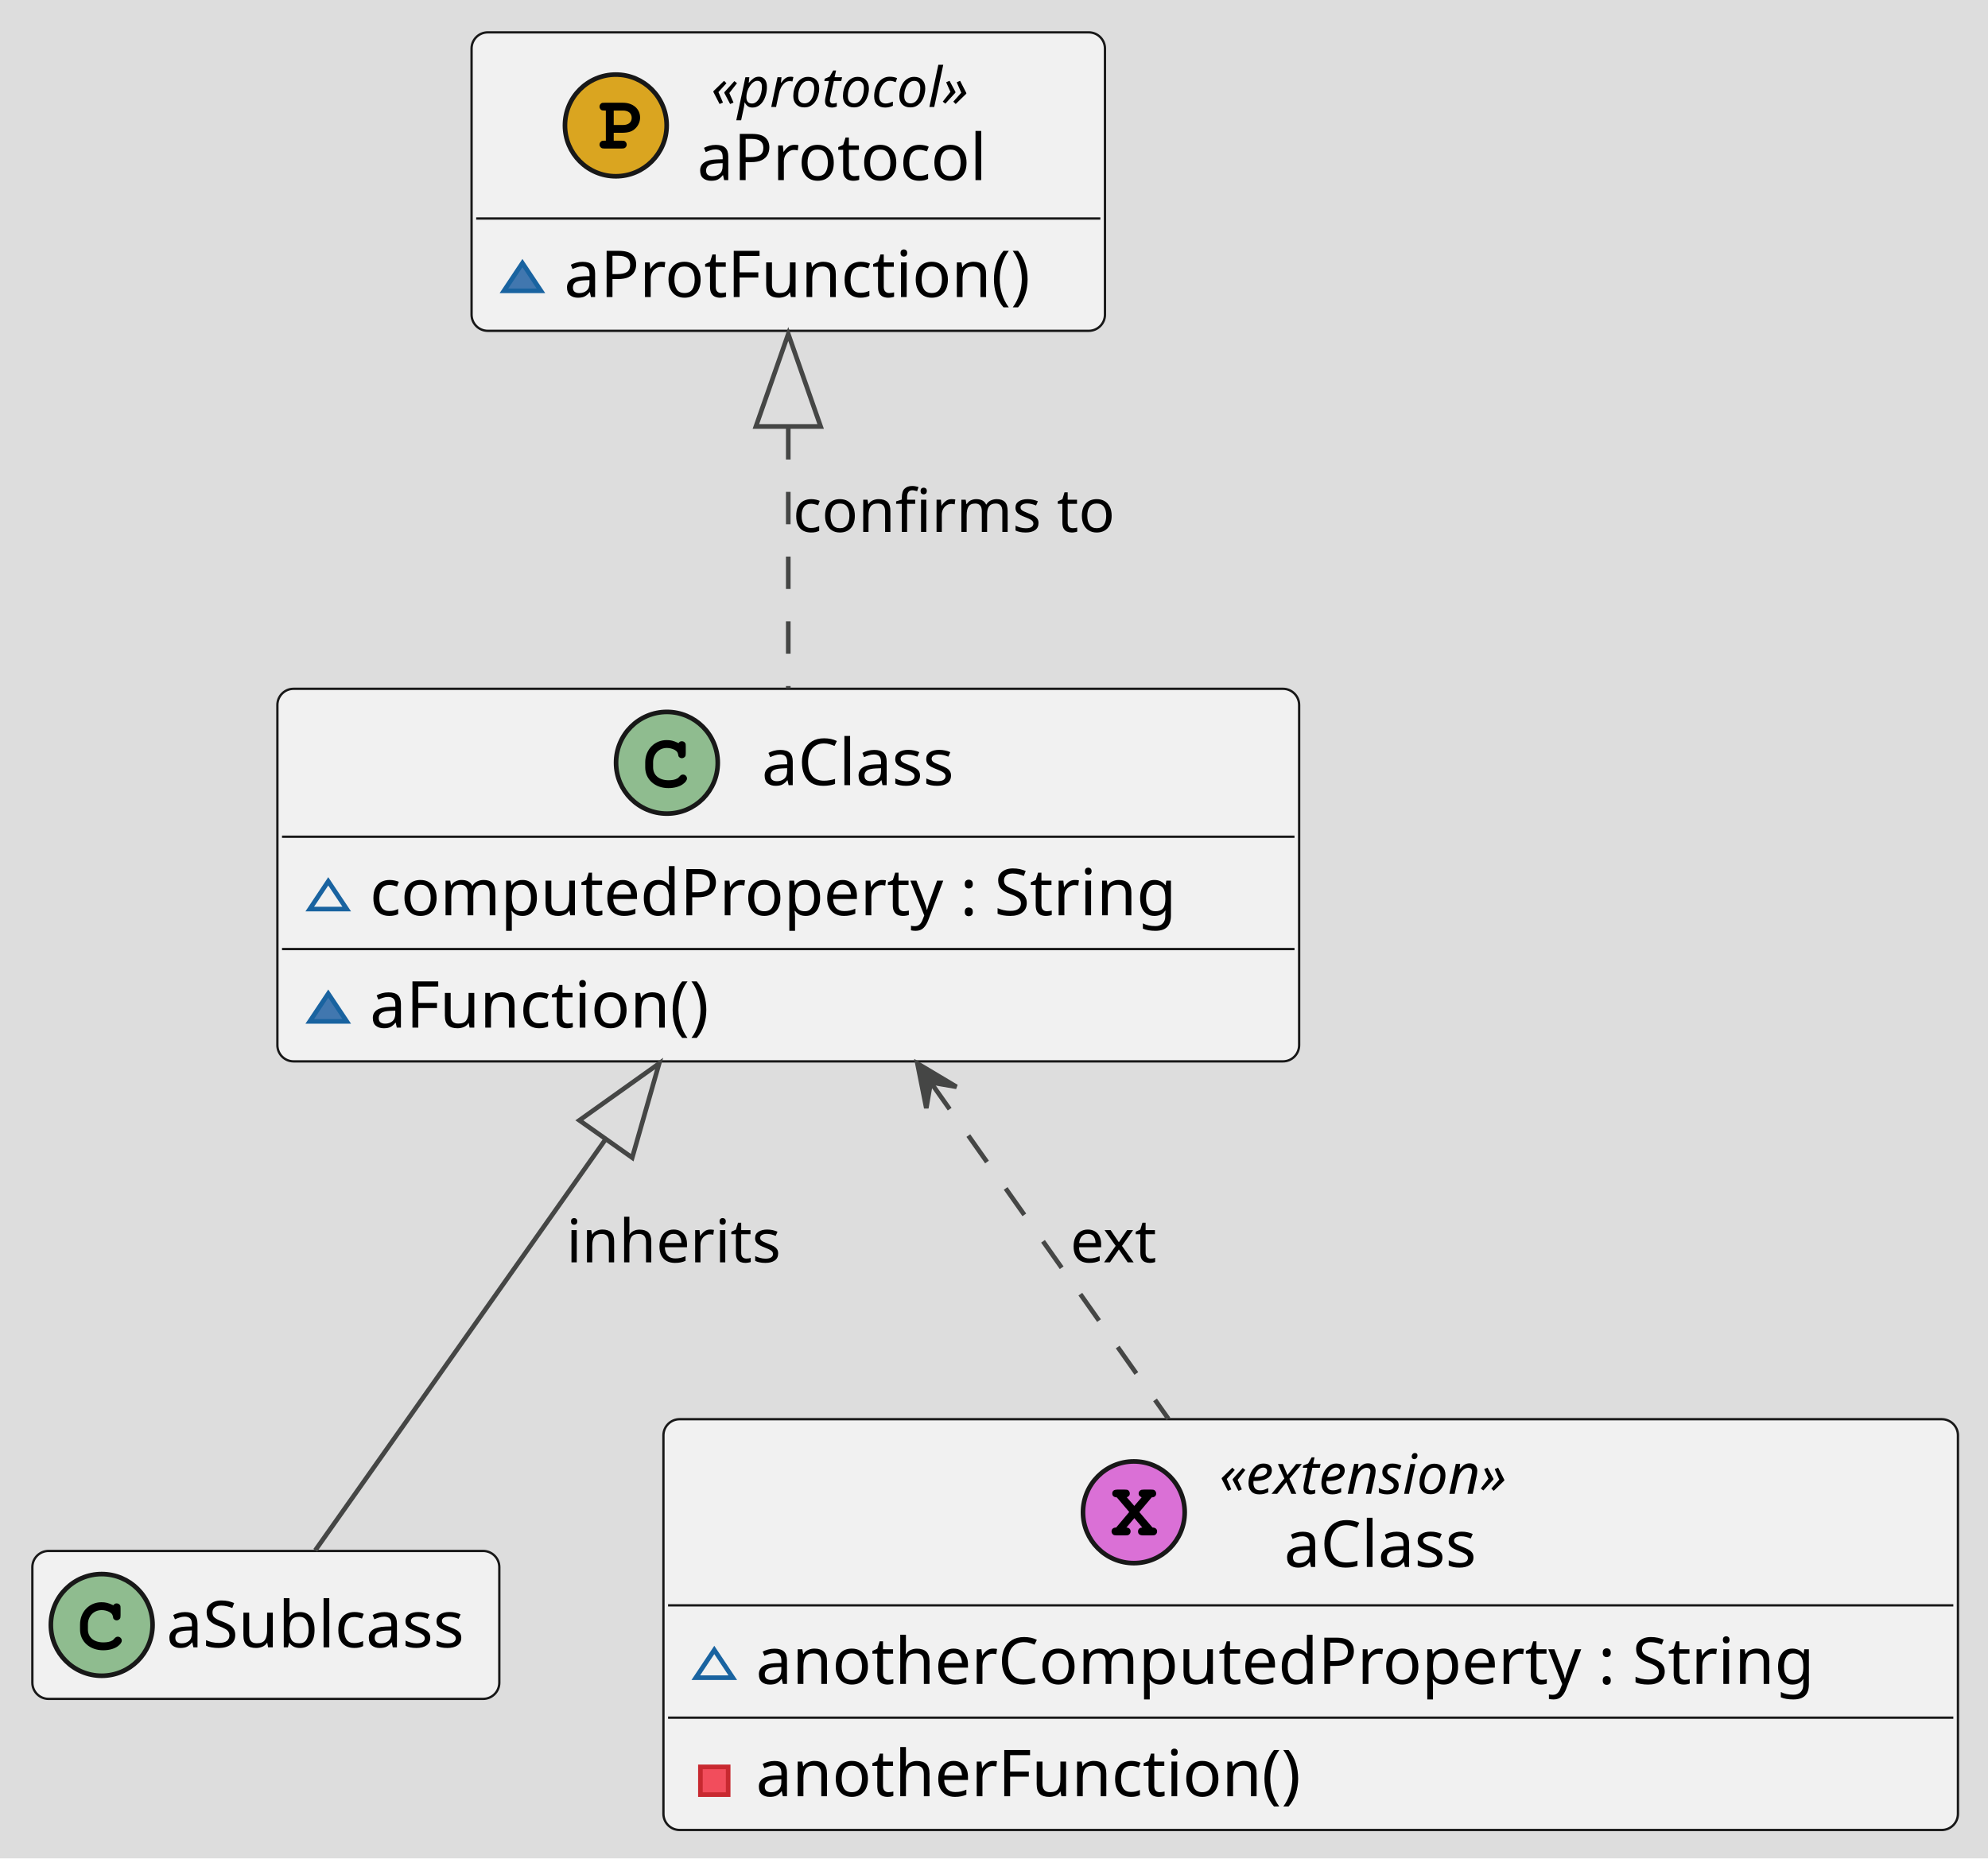
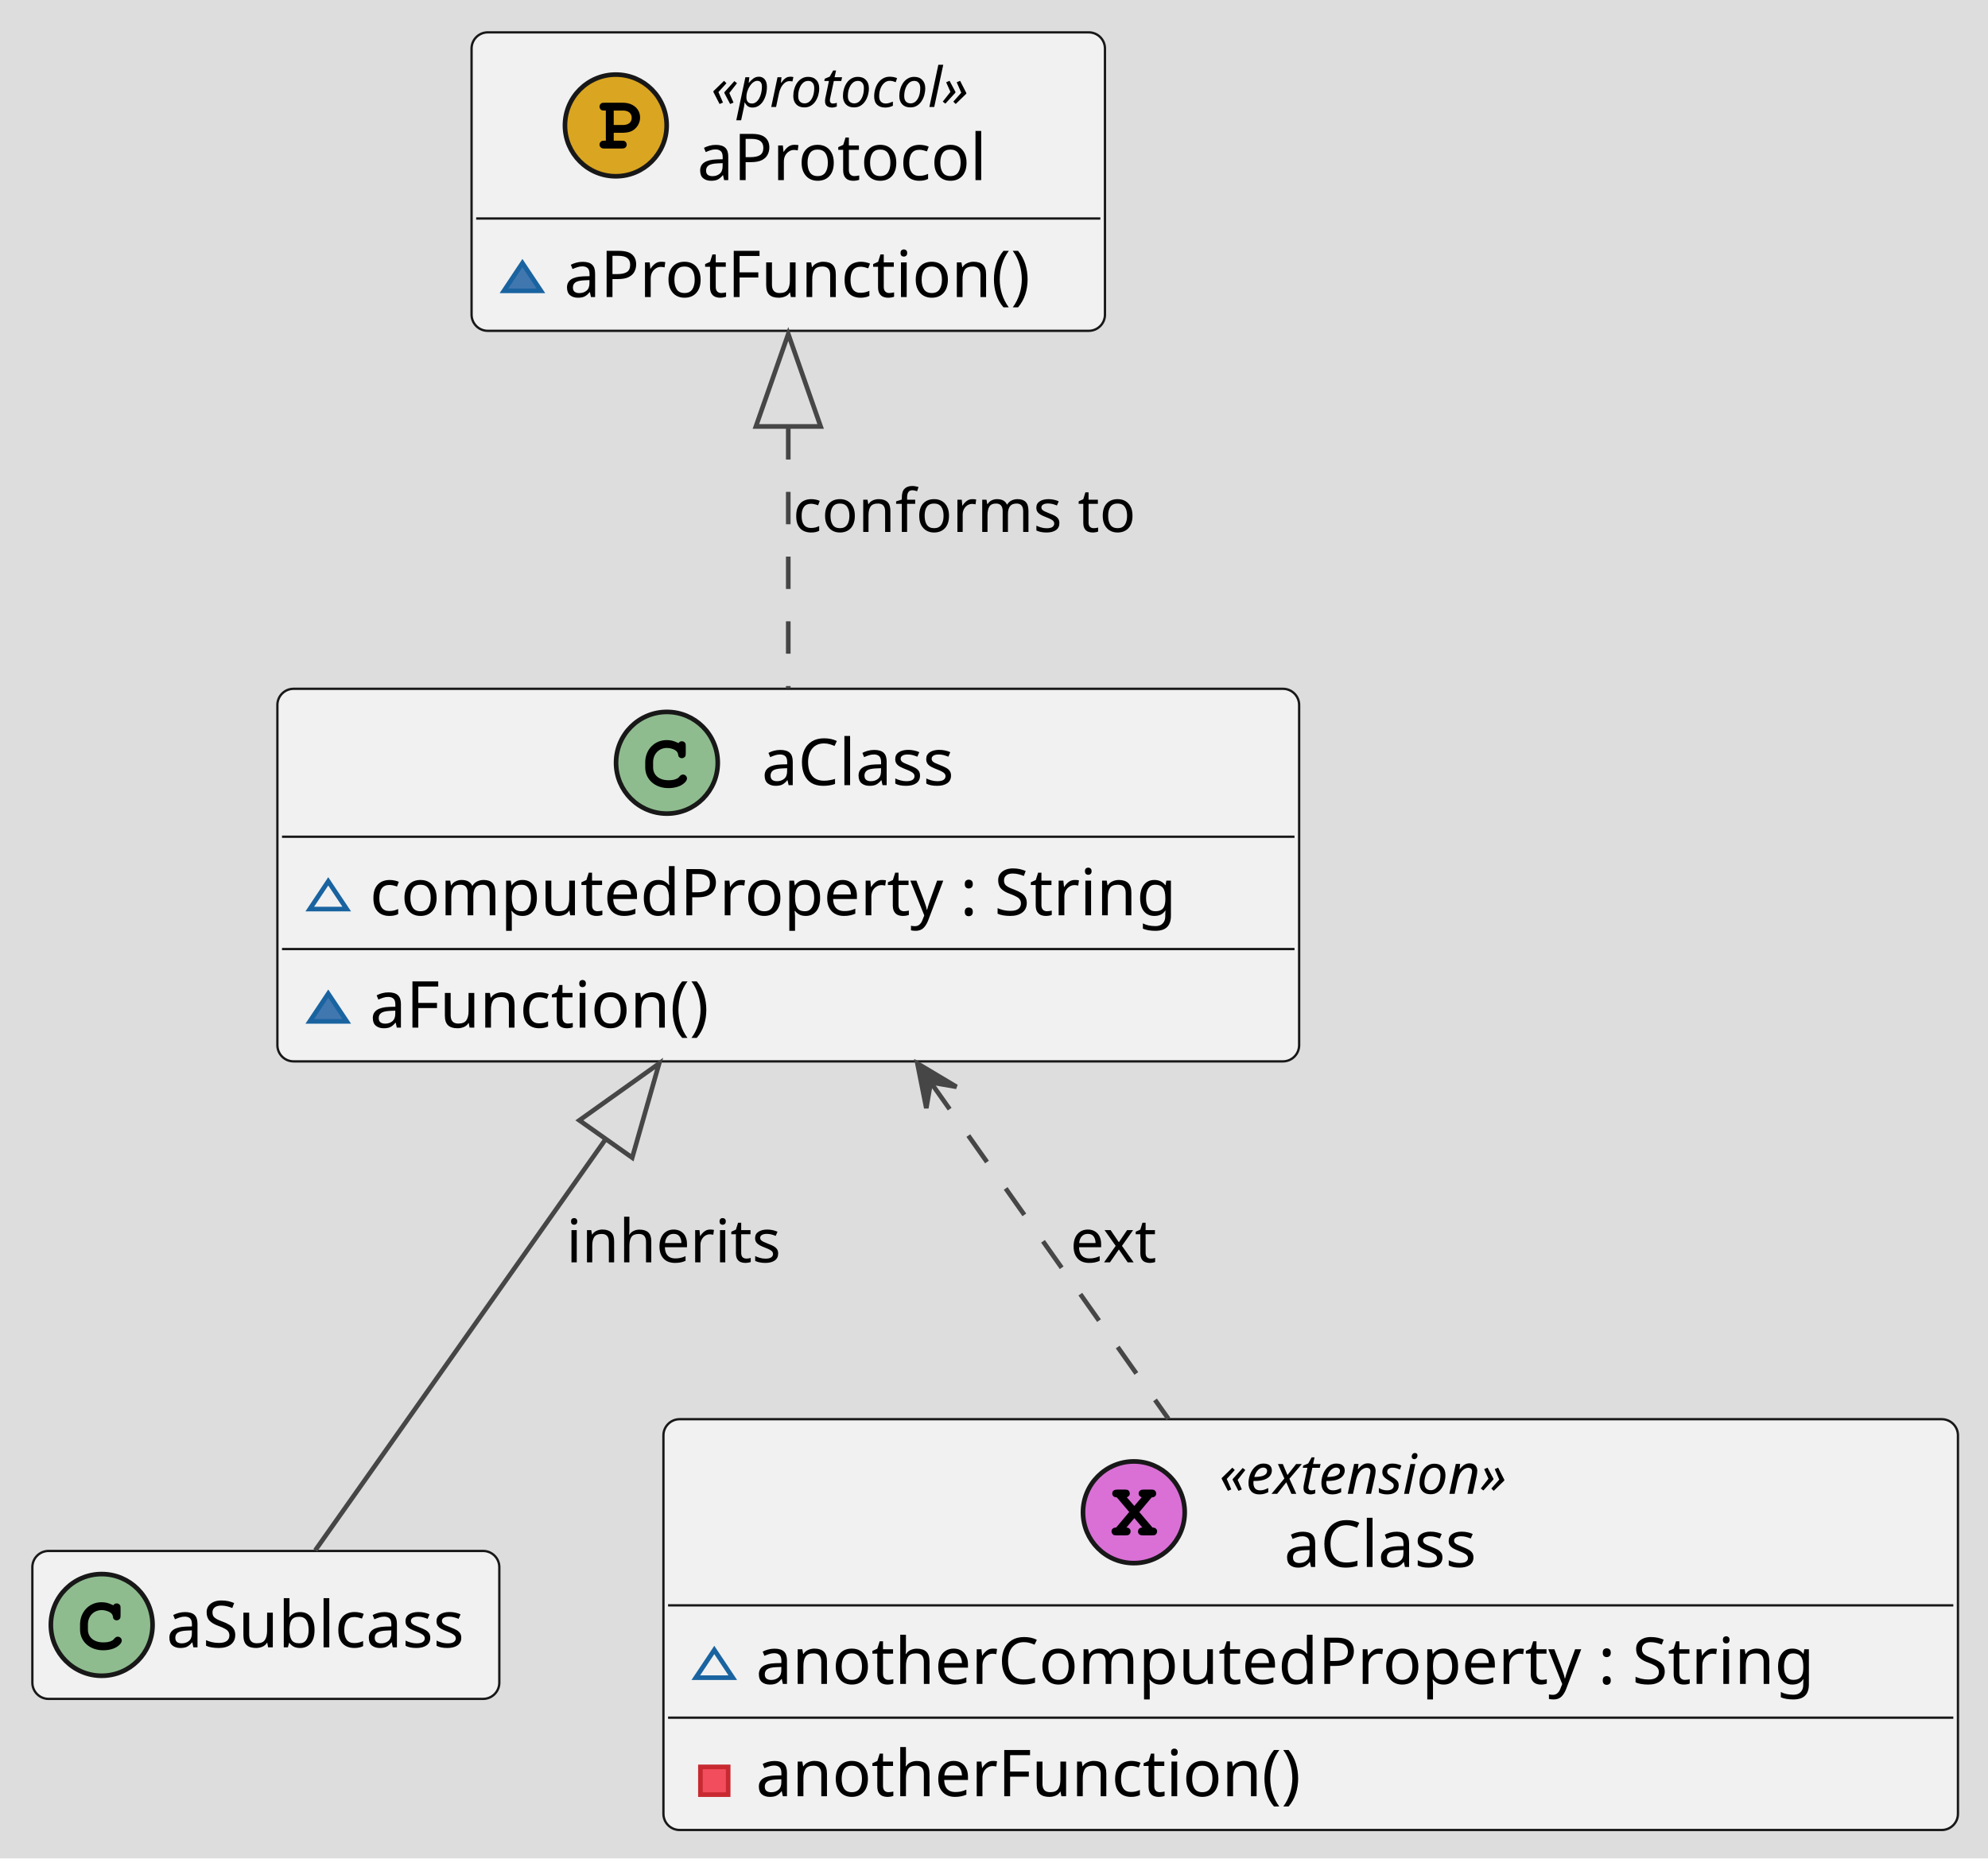
<svg xmlns="http://www.w3.org/2000/svg" contentStyleType="text/css" height="402px" preserveAspectRatio="none" style="width:430px;height:402px;background:#DDDDDD;" version="1.1" viewBox="0 0 430 402" width="430px" zoomAndPan="magnify">
  <defs />
  <g>
    <rect fill="#DDDDDD" height="402" style="stroke:none;stroke-width:1.0;" width="430" x="0" y="0" />
    <g id="elem_aProtocol">
      <rect codeLine="8" fill="#F1F1F1" height="64.562" id="aProtocol" rx="3.5" ry="3.5" style="stroke:#181818;stroke-width:0.5;" width="137" x="102" y="7" />
      <ellipse cx="133.2" cy="27.133" fill="#DAA520" rx="11" ry="11" style="stroke:#181818;stroke-width:1.0;" />
      <path d="M132.747,28.727 L134.419,28.727 C135.997,28.727 136.841,28.445 137.591,27.617 C138.137,27.023 138.45,26.211 138.45,25.43 C138.45,23.555 136.919,22.227 134.747,22.227 L130.794,22.227 C130.356,22.227 130.231,22.242 130.075,22.336 C129.825,22.492 129.669,22.789 129.669,23.07 C129.669,23.32 129.809,23.602 130.028,23.773 C130.184,23.883 130.372,23.914 130.794,23.914 L131.044,23.914 L131.044,30.43 L130.794,30.43 C130.387,30.43 130.231,30.445 130.075,30.555 C129.825,30.711 129.669,30.992 129.669,31.289 C129.669,31.539 129.809,31.805 130.028,31.961 C130.169,32.086 130.403,32.133 130.794,32.133 L134.434,32.133 C134.778,32.133 135.028,32.086 135.137,32.008 C135.403,31.867 135.559,31.57 135.559,31.289 C135.559,31.008 135.419,30.758 135.2,30.586 C135.028,30.461 134.887,30.43 134.434,30.43 L132.747,30.43 L132.747,28.727 Z M132.747,23.914 L134.747,23.914 C135.934,23.914 136.637,24.523 136.637,25.492 C136.637,26.445 135.934,27.039 134.747,27.039 L132.747,27.039 L132.747,23.914 Z " fill="#000000" />
      <text fill="#000000" font-family="sans-serif" font-size="12" font-style="italic" lengthAdjust="spacing" textLength="63" x="153.8" y="23.139">«protocol»</text>
      <text fill="#000000" font-family="sans-serif" font-size="14" lengthAdjust="spacing" textLength="69" x="150.8" y="38.964">aProtocol</text>
      <line style="stroke:#181818;stroke-width:0.5;" x1="103" x2="238" y1="47.266" y2="47.266" />
      <polygon fill="#4177AF" points="113,56.914,109,62.914,117,62.914" style="stroke:#1963A0;stroke-width:1.0;" />
      <text fill="#000000" font-family="sans-serif" font-size="14" lengthAdjust="spacing" textLength="111" x="122" y="64.261">aProtFunction()</text>
    </g>
    <g id="elem_aSublcass">
      <rect codeLine="11" fill="#F1F1F1" height="32" id="aSublcass" rx="3.5" ry="3.5" style="stroke:#181818;stroke-width:0.5;" width="101" x="7" y="335.5" />
      <ellipse cx="22" cy="351.5" fill="#8FBC8F" rx="11" ry="11" style="stroke:#181818;stroke-width:1.0;" />
      <path d="M24.344,347.172 C23.406,346.734 22.812,346.594 21.938,346.594 C19.312,346.594 17.312,348.672 17.312,351.391 L17.312,352.516 C17.312,355.094 19.422,356.984 22.312,356.984 C23.531,356.984 24.688,356.688 25.438,356.141 C26.016,355.734 26.344,355.281 26.344,354.891 C26.344,354.438 25.953,354.047 25.484,354.047 C25.266,354.047 25.062,354.125 24.875,354.312 C24.422,354.797 24.422,354.797 24.234,354.891 C23.812,355.156 23.125,355.281 22.359,355.281 C20.312,355.281 19.016,354.188 19.016,352.484 L19.016,351.391 C19.016,349.609 20.266,348.297 22,348.297 C22.578,348.297 23.188,348.453 23.656,348.703 C24.141,348.984 24.312,349.203 24.406,349.609 C24.469,350.016 24.5,350.141 24.641,350.266 C24.781,350.406 25.016,350.516 25.234,350.516 C25.5,350.516 25.766,350.375 25.938,350.156 C26.047,350 26.078,349.812 26.078,349.391 L26.078,347.969 C26.078,347.531 26.062,347.406 25.969,347.25 C25.812,346.984 25.531,346.844 25.234,346.844 C24.938,346.844 24.734,346.938 24.516,347.25 L24.344,347.172 Z " fill="#000000" />
      <text fill="#000000" font-family="sans-serif" font-size="14" lengthAdjust="spacing" textLength="69" x="36" y="356.347">aSublcass</text>
    </g>
    <g id="elem_aClass">
      <rect codeLine="13" fill="#F1F1F1" height="80.594" id="aClass" rx="3.5" ry="3.5" style="stroke:#181818;stroke-width:0.5;" width="221" x="60" y="149" />
      <ellipse cx="144.25" cy="165" fill="#8FBC8F" rx="11" ry="11" style="stroke:#181818;stroke-width:1.0;" />
      <path d="M146.594,160.672 C145.656,160.234 145.062,160.094 144.188,160.094 C141.562,160.094 139.562,162.172 139.562,164.891 L139.562,166.016 C139.562,168.594 141.672,170.484 144.562,170.484 C145.781,170.484 146.938,170.188 147.688,169.641 C148.266,169.234 148.594,168.781 148.594,168.391 C148.594,167.938 148.203,167.547 147.734,167.547 C147.516,167.547 147.312,167.625 147.125,167.812 C146.672,168.297 146.672,168.297 146.484,168.391 C146.062,168.656 145.375,168.781 144.609,168.781 C142.562,168.781 141.266,167.688 141.266,165.984 L141.266,164.891 C141.266,163.109 142.516,161.797 144.25,161.797 C144.828,161.797 145.438,161.953 145.906,162.203 C146.391,162.484 146.562,162.703 146.656,163.109 C146.719,163.516 146.75,163.641 146.891,163.766 C147.031,163.906 147.266,164.016 147.484,164.016 C147.75,164.016 148.016,163.875 148.188,163.656 C148.297,163.5 148.328,163.312 148.328,162.891 L148.328,161.469 C148.328,161.031 148.312,160.906 148.219,160.75 C148.062,160.484 147.781,160.344 147.484,160.344 C147.188,160.344 146.984,160.438 146.766,160.75 L146.594,160.672 Z " fill="#000000" />
      <text fill="#000000" font-family="sans-serif" font-size="14" lengthAdjust="spacing" textLength="44" x="164.75" y="169.847">aClass</text>
      <line style="stroke:#181818;stroke-width:0.5;" x1="61" x2="280" y1="181" y2="181" />
      <polygon fill="none" points="71,190.648,67,196.648,75,196.648" style="stroke:#1963A0;stroke-width:1.0;" />
      <text fill="#000000" font-family="sans-serif" font-size="14" lengthAdjust="spacing" textLength="195" x="80" y="197.995">computedProperty : String</text>
      <line style="stroke:#181818;stroke-width:0.5;" x1="61" x2="280" y1="205.297" y2="205.297" />
      <polygon fill="#4177AF" points="71,214.945,67,220.945,75,220.945" style="stroke:#1963A0;stroke-width:1.0;" />
      <text fill="#000000" font-family="sans-serif" font-size="14" lengthAdjust="spacing" textLength="80" x="80" y="222.292">aFunction()</text>
    </g>
    <g id="elem_aClass0">
      <rect codeLine="17" fill="#F1F1F1" height="88.859" id="aClass0" rx="3.5" ry="3.5" style="stroke:#181818;stroke-width:0.5;" width="280" x="143.5" y="307" />
      <ellipse cx="245.25" cy="327.133" fill="#DA70D6" rx="11" ry="11" style="stroke:#181818;stroke-width:1.0;" />
      <path d="M246.438,327.086 L249.109,323.914 C249.703,323.898 250.078,323.602 250.078,323.07 C250.078,322.805 249.953,322.539 249.719,322.367 C249.547,322.258 249.406,322.227 248.953,322.227 L247.422,322.227 C247.047,322.227 246.781,322.273 246.641,322.398 C246.422,322.539 246.281,322.82 246.281,323.07 C246.281,323.445 246.453,323.664 246.938,323.898 L245.344,325.758 L243.734,323.898 C244.234,323.664 244.375,323.445 244.375,323.07 C244.375,322.805 244.25,322.539 244.031,322.367 C243.859,322.258 243.719,322.227 243.234,322.227 L241.688,322.227 C241.578,322.227 241.562,322.227 241.359,322.258 C240.859,322.305 240.578,322.617 240.578,323.07 C240.578,323.586 240.938,323.883 241.562,323.914 L244.25,327.07 L241.422,330.43 C240.797,330.43 240.422,330.758 240.422,331.289 C240.422,331.555 240.562,331.805 240.781,331.977 C240.938,332.086 241.141,332.133 241.547,332.133 L243.422,332.133 C243.781,332.133 244,332.102 244.141,332.008 C244.391,331.867 244.547,331.57 244.547,331.289 C244.547,330.773 244.219,330.461 243.641,330.43 L245.359,328.398 L247.078,330.43 C246.484,330.461 246.156,330.773 246.156,331.289 C246.156,331.852 246.516,332.133 247.266,332.133 L249.156,332.133 C249.516,332.133 249.734,332.102 249.875,332.008 C250.125,331.867 250.281,331.57 250.281,331.289 C250.281,330.758 249.922,330.445 249.281,330.43 L246.438,327.086 Z " fill="#000000" />
      <text fill="#000000" font-family="sans-serif" font-size="12" font-style="italic" lengthAdjust="spacing" textLength="72" x="263.75" y="323.139">«extension»</text>
      <text fill="#000000" font-family="sans-serif" font-size="14" lengthAdjust="spacing" textLength="44" x="277.75" y="338.964">aClass</text>
      <line style="stroke:#181818;stroke-width:0.5;" x1="144.5" x2="422.5" y1="347.266" y2="347.266" />
      <polygon fill="none" points="154.5,356.914,150.5,362.914,158.5,362.914" style="stroke:#1963A0;stroke-width:1.0;" />
      <text fill="#000000" font-family="sans-serif" font-size="14" lengthAdjust="spacing" textLength="254" x="163.5" y="364.261">anotherComputedProperty : String</text>
      <line style="stroke:#181818;stroke-width:0.5;" x1="144.5" x2="422.5" y1="371.562" y2="371.562" />
      <rect fill="#F24D5C" height="6" style="stroke:#C82930;stroke-width:1.0;" width="6" x="151.5" y="382.211" />
      <text fill="#000000" font-family="sans-serif" font-size="14" lengthAdjust="spacing" textLength="129" x="163.5" y="388.558">anotherFunction()</text>
    </g>
    <g id="link_aClass_aSublcass">
      <path codeLine="21" d="M131.014,246.409 C108.716,277.982 82.518,315.076 68.194,335.358 " fill="none" id="aClass-backto-aSublcass" style="stroke:#454645;stroke-width:1.0;" />
      <polygon fill="none" points="125.312,242.349,142.567,230.051,136.747,250.425,125.312,242.349" style="stroke:#454645;stroke-width:1.0;" />
      <text fill="#000000" font-family="sans-serif" font-size="13" lengthAdjust="spacing" textLength="47" x="122.5" y="273.067">inherits</text>
    </g>
    <g id="link_aProtocol_aClass">
      <path codeLine="22" d="M170.5,92.404 C170.5,110.951 170.5,131.536 170.5,148.881 " fill="none" id="aProtocol-backto-aClass" style="stroke:#454645;stroke-width:1.0;stroke-dasharray:7.0,7.0;" />
      <polygon fill="none" points="163.5,92.25,170.5,72.25,177.5,92.25,163.5,92.25" style="stroke:#454645;stroke-width:1.0;" />
-       <text fill="#000000" font-family="sans-serif" font-size="13" lengthAdjust="spacing" textLength="73" x="171.5" y="115.067">confirms to</text>
+       <text fill="#000000" font-family="sans-serif" font-size="13" lengthAdjust="spacing" textLength="73" x="171.5" y="115.067">conforms to</text>
    </g>
    <g id="link_aClass_aClass0">
      <path codeLine="23" d="M201.371,234.212 C217.334,256.814 236.76,284.32 252.711,306.905 " fill="none" id="aClass-backto-aClass0" style="stroke:#454645;stroke-width:1.0;stroke-dasharray:7.0,7.0;" />
      <polygon fill="#454645" points="198.433,230.051,200.357,239.71,201.317,234.135,206.892,235.095,198.433,230.051" style="stroke:#454645;stroke-width:1.0;" />
      <text fill="#000000" font-family="sans-serif" font-size="13" lengthAdjust="spacing" textLength="21" x="231.5" y="273.067">ext</text>
    </g>
  </g>
</svg>
